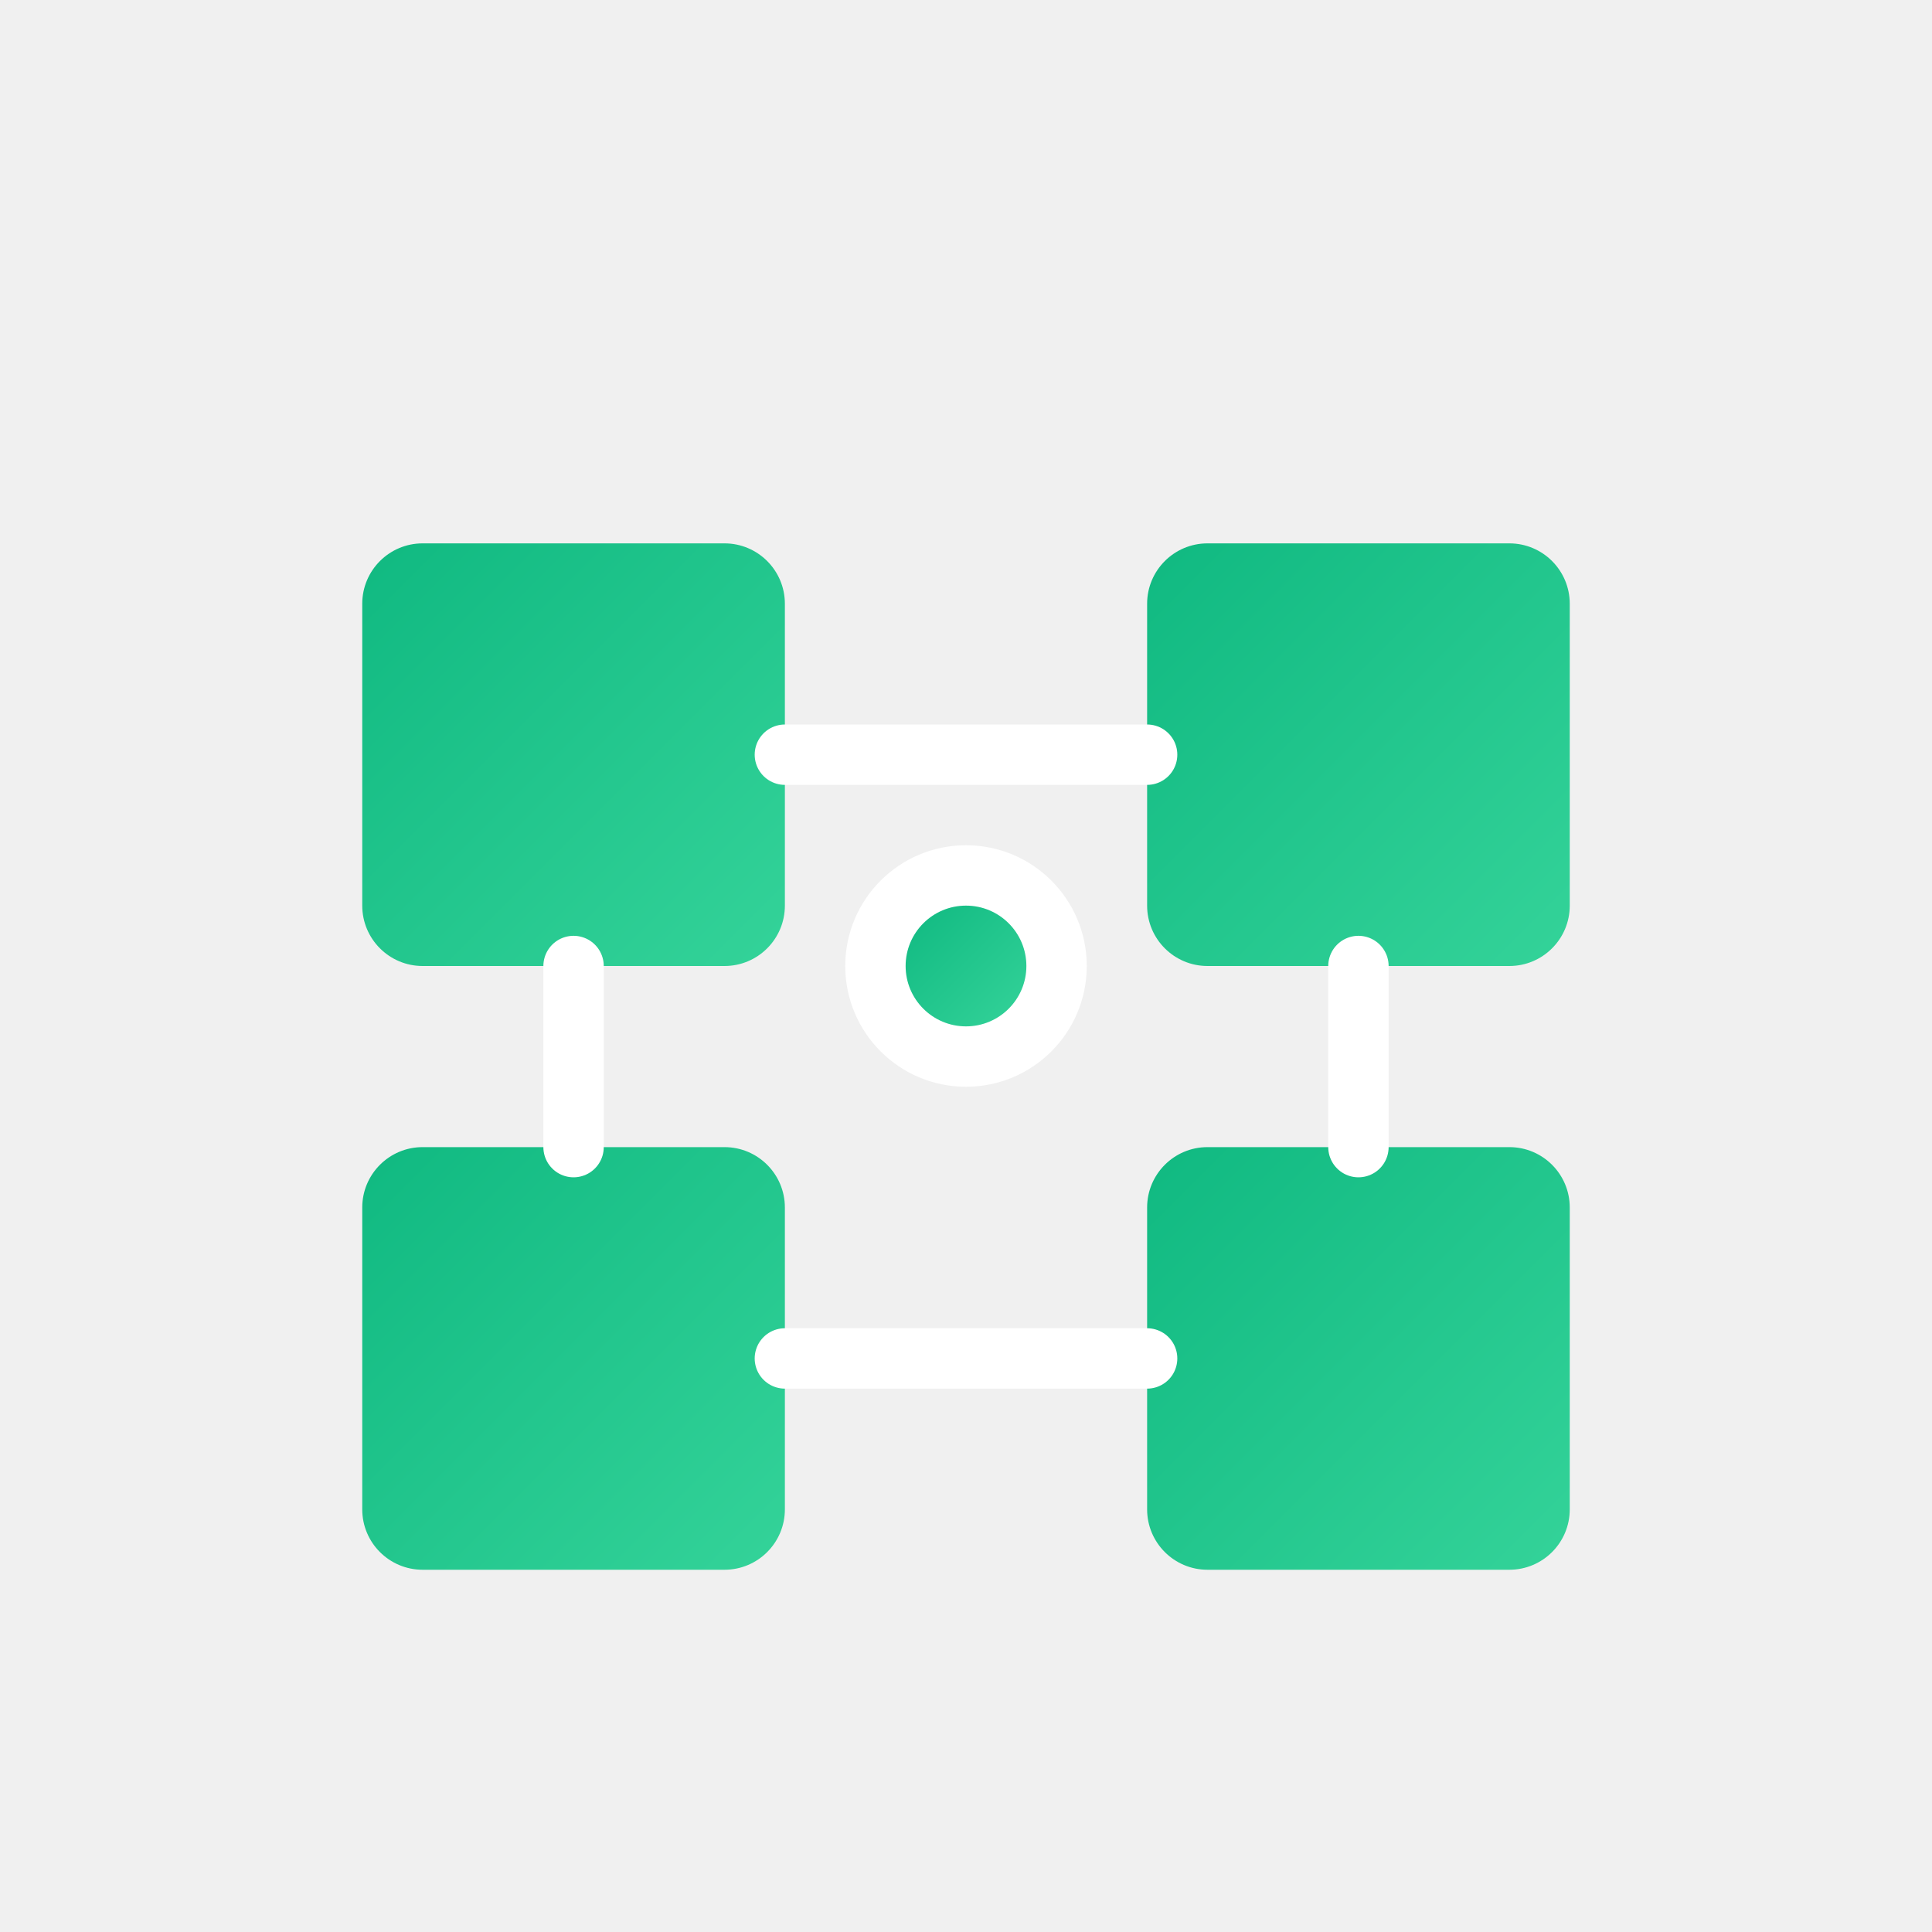
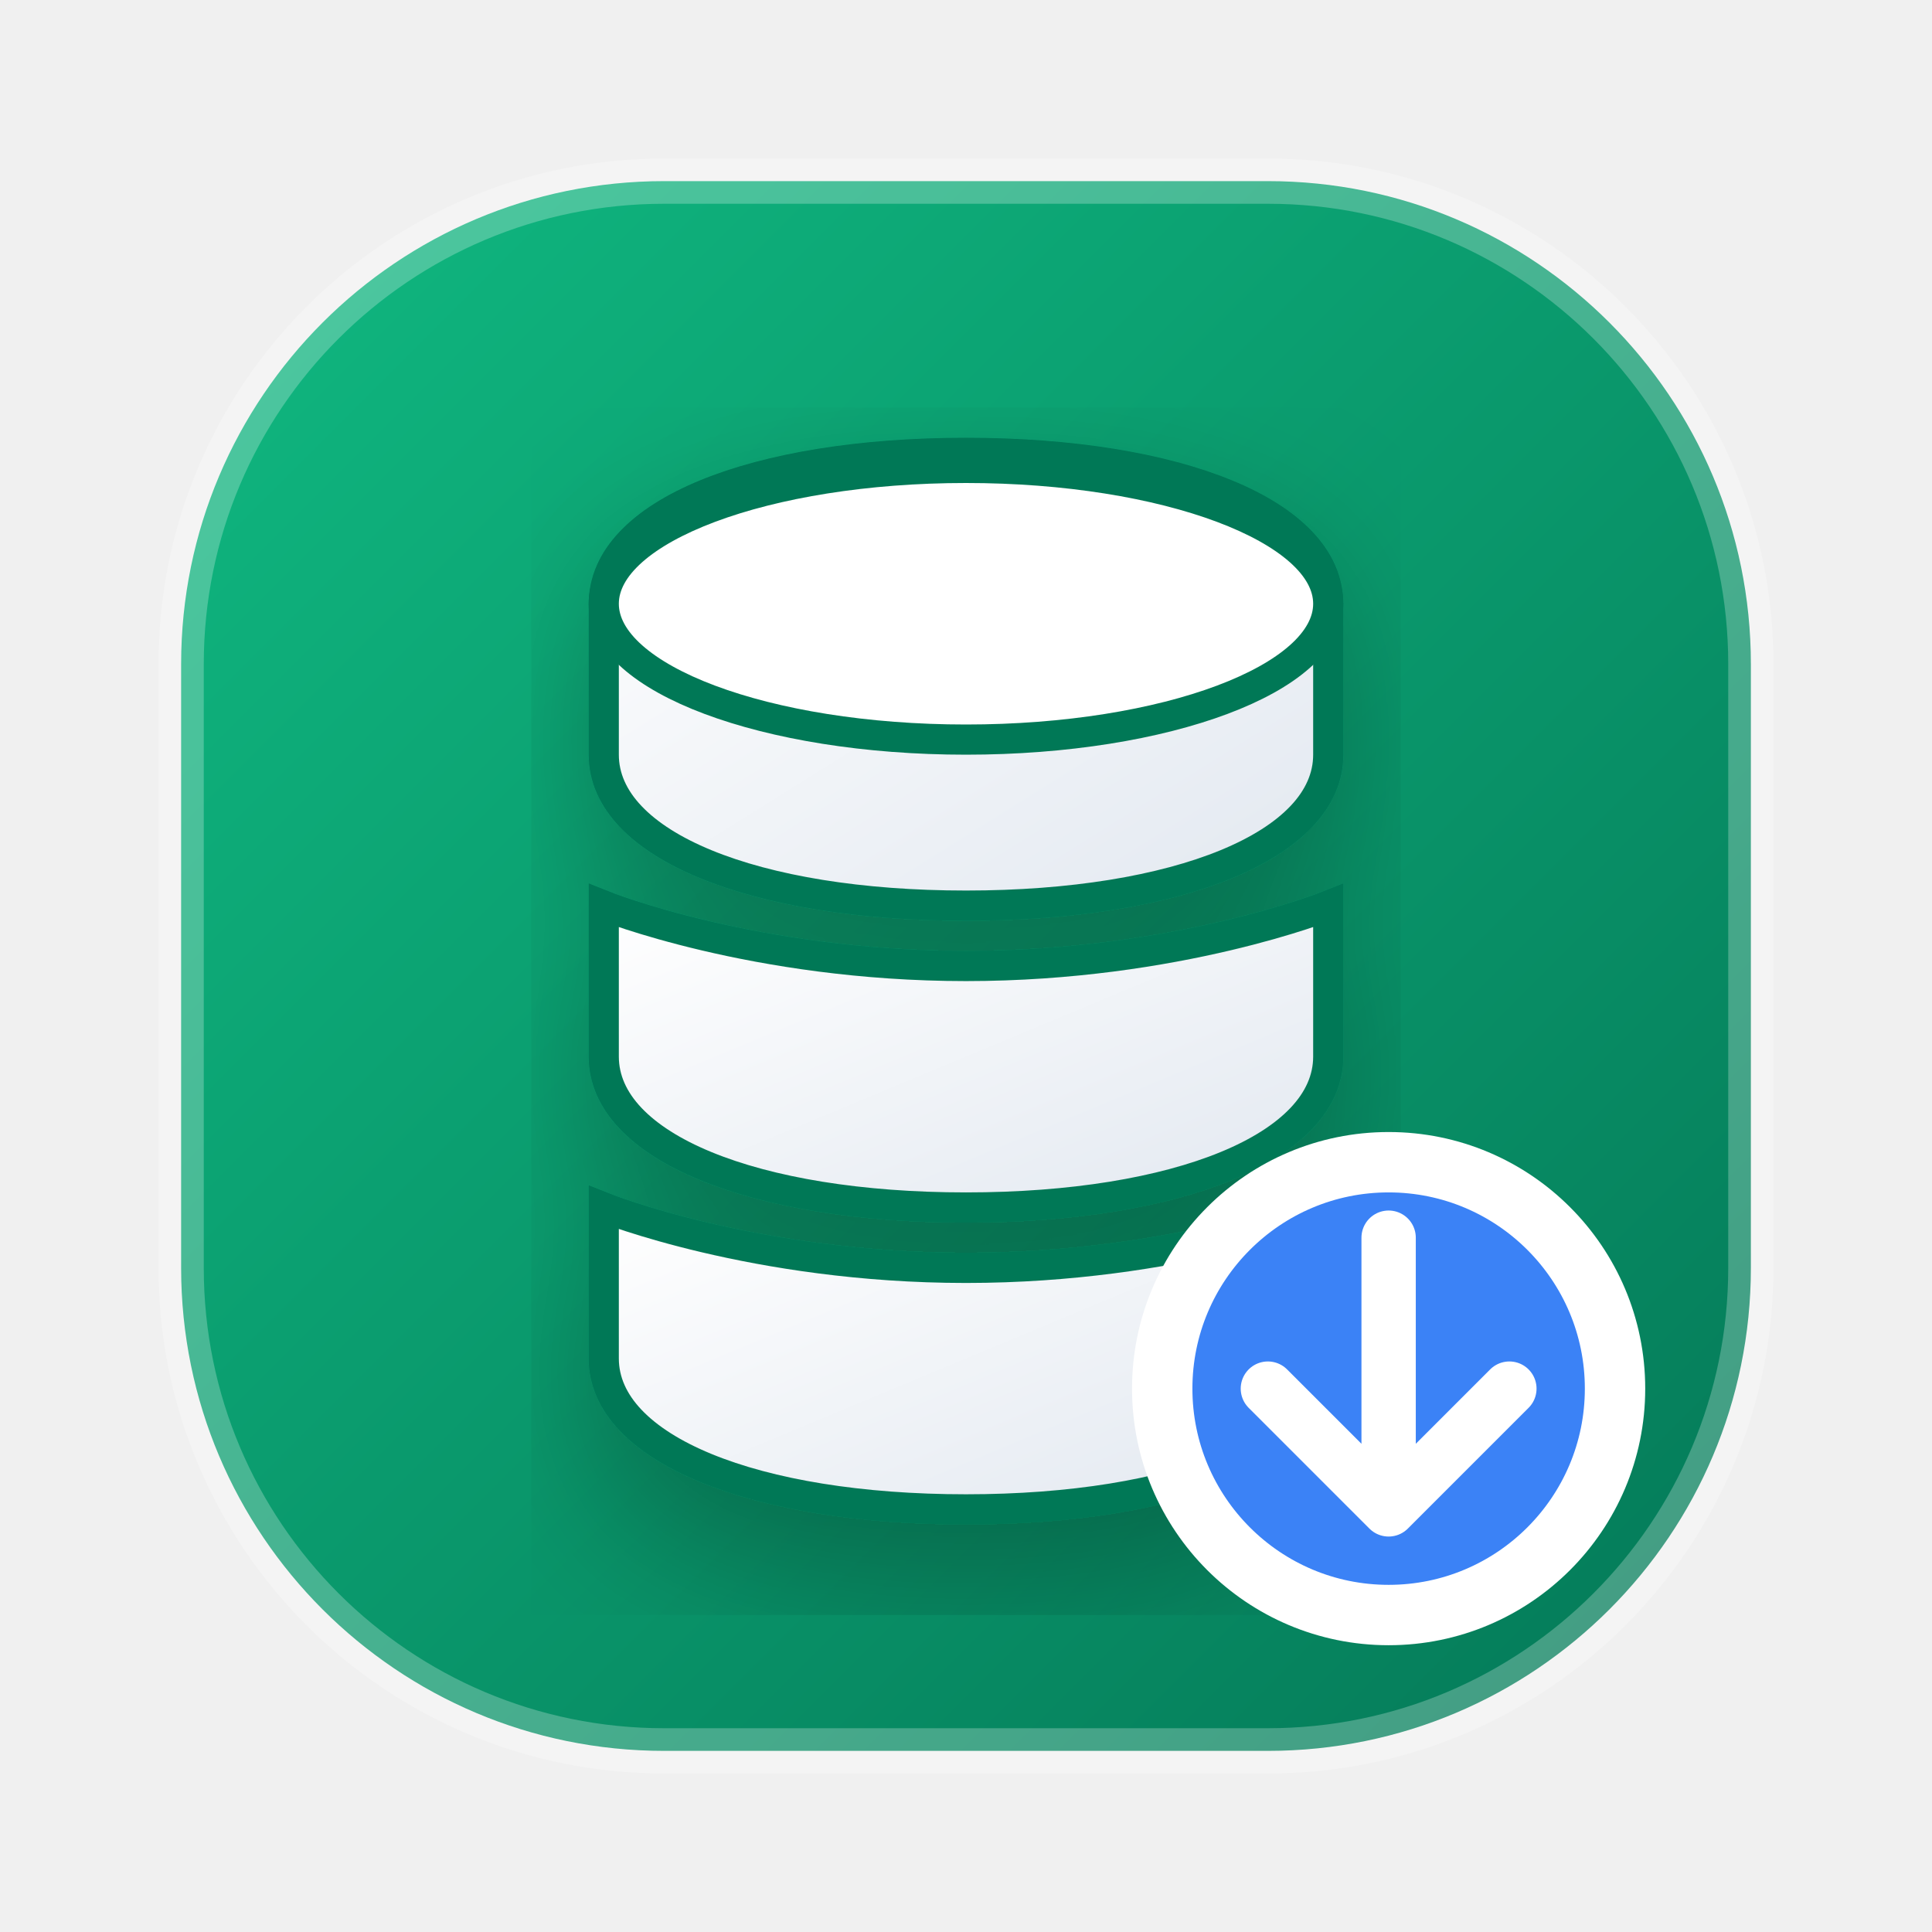
<svg xmlns="http://www.w3.org/2000/svg" viewBox="0 0 64 64" fill="none">
  <defs>
-     <linearGradient id="winthor-grad" x1="0%" y1="0%" x2="100%" y2="100%">
-       <stop offset="0%" style="stop-color:#10B981;stop-opacity:1" />
-       <stop offset="100%" style="stop-color:#34D399;stop-opacity:1" />
+     <linearGradient id="winthor-bg" x1="0%" y1="0%" x2="100%" y2="100%">
+       <stop offset="0%" stop-color="#10B981" />
+       <stop offset="100%" stop-color="#047857" />
    </linearGradient>
+     <linearGradient id="db-cylinder" x1="0%" y1="0%" x2="100%" y2="100%">
+       <stop offset="0%" stop-color="#FFFFFF" />
+       <stop offset="100%" stop-color="#E2E8F0" />
+     </linearGradient>
+     <filter id="winthor-shadow" x="-10%" y="-10%" width="120%" height="120%">
+       <feDropShadow dx="0" dy="2" stdDeviation="2.5" flood-color="#000000" flood-opacity="0.25" />
+     </filter>
  </defs>
-   <rect x="12" y="18" width="14" height="14" rx="2" fill="url(#winthor-grad)" />
-   <rect x="38" y="18" width="14" height="14" rx="2" fill="url(#winthor-grad)" />
-   <rect x="12" y="38" width="14" height="14" rx="2" fill="url(#winthor-grad)" />
-   <rect x="38" y="38" width="14" height="14" rx="2" fill="url(#winthor-grad)" />
-   <path d="M26 25h12M26 45h12M19 32v6M45 32v6" stroke="#ffffff" stroke-width="2" stroke-linecap="round" />
-   <circle cx="32" cy="32" r="4" fill="#ffffff" />
-   <circle cx="32" cy="32" r="2" fill="url(#winthor-grad)" />
+   <rect x="6" y="6" width="52" height="52" rx="16" fill="url(#winthor-bg)" />
+   <rect x="6" y="6" width="52" height="52" rx="16" stroke="rgba(255,255,255,0.25)" stroke-width="1.5" />
+   <g filter="url(#winthor-shadow)">
+     <path d="M20 20 C20 17, 25 15, 32 15 C39 15, 44 17, 44 20 V25 C44 28, 39 30, 32 30 C25 30, 20 28, 20 25 Z" fill="url(#db-cylinder)" stroke="#047857" stroke-width="1" />
+     <ellipse cx="32" cy="20" rx="12" ry="4.5" fill="#FFFFFF" stroke="#047857" stroke-width="1" />
+     <path d="M20 30 C20 30, 25 32, 32 32 C39 32, 44 30, 44 30 V35 C44 38, 39 40, 32 40 C25 40, 20 38, 20 35 Z" fill="url(#db-cylinder)" stroke="#047857" stroke-width="1" />
+     <path d="M20 40 C20 40, 25 42, 32 42 C39 42, 44 40, 44 40 V45 C44 48, 39 50, 32 50 C25 50, 20 48, 20 45 Z" fill="url(#db-cylinder)" stroke="#047857" stroke-width="1" />
+   </g>
+   <circle cx="46" cy="46" r="7.5" fill="#3B82F6" stroke="#FFFFFF" stroke-width="2" />
+   <path d="M46 41 V49 M42 46 L46 50 L50 46" stroke="#FFFFFF" stroke-width="1.8" stroke-linecap="round" stroke-linejoin="round" />
</svg>
